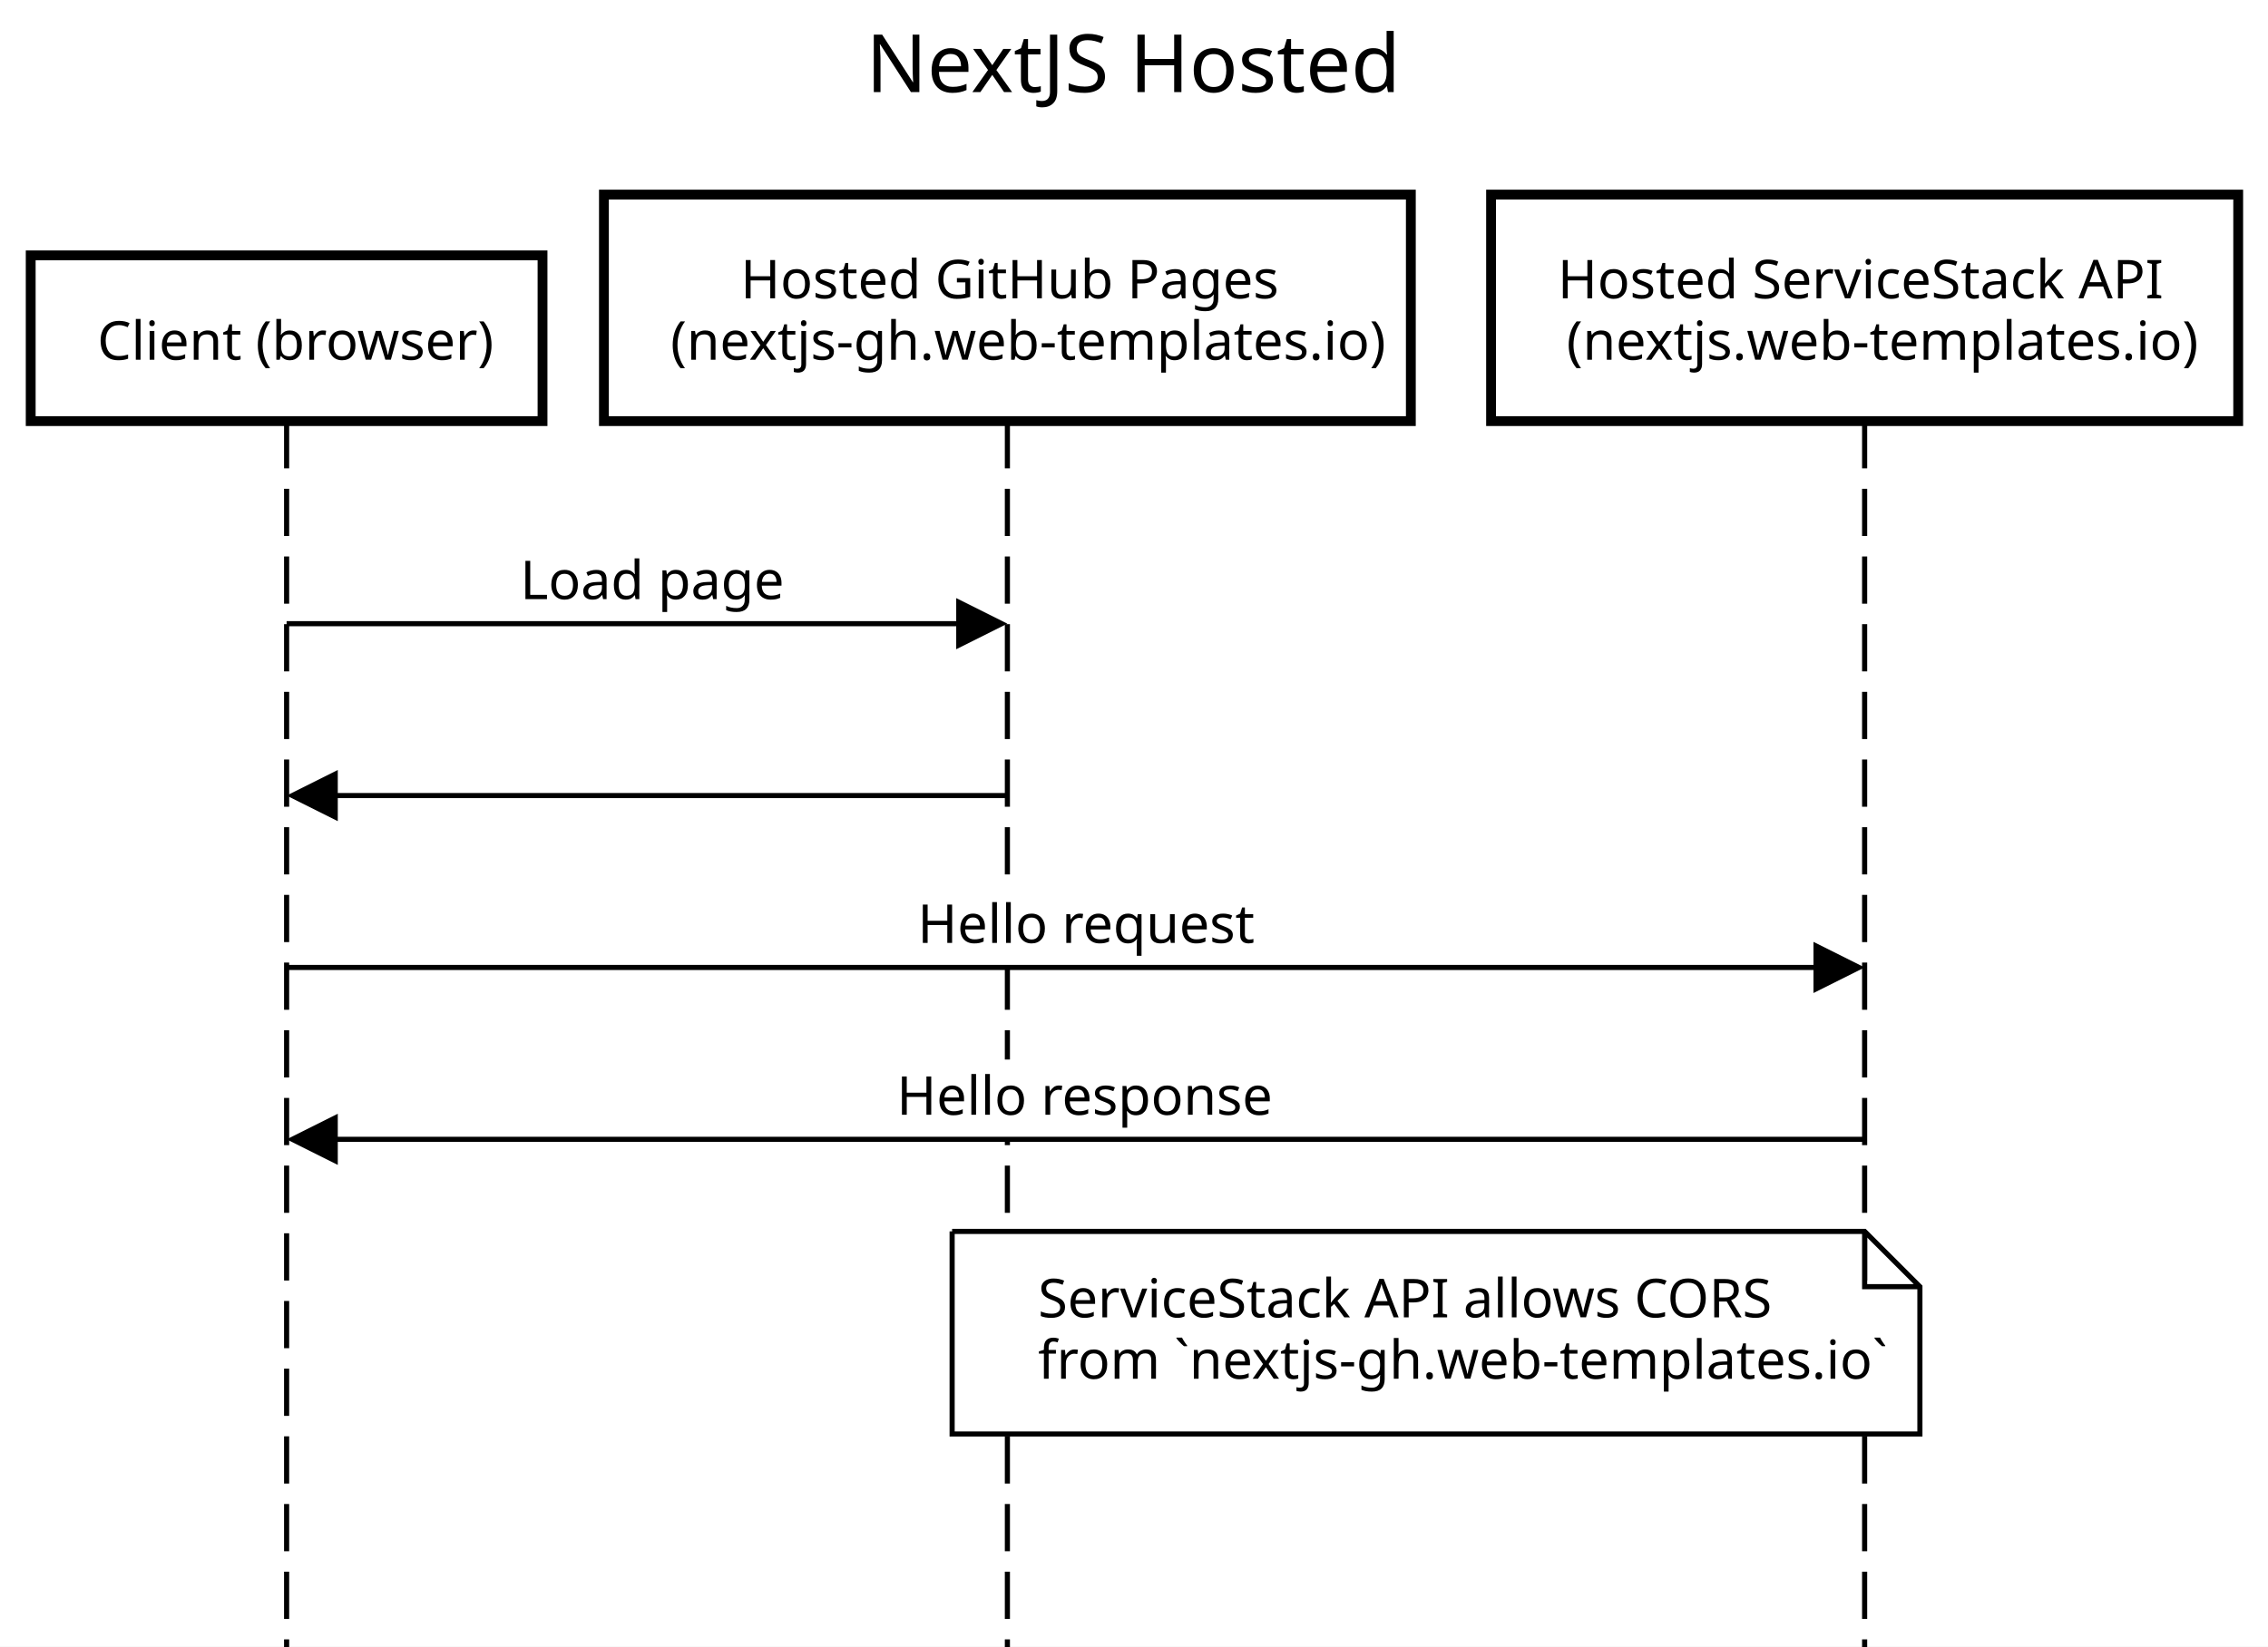
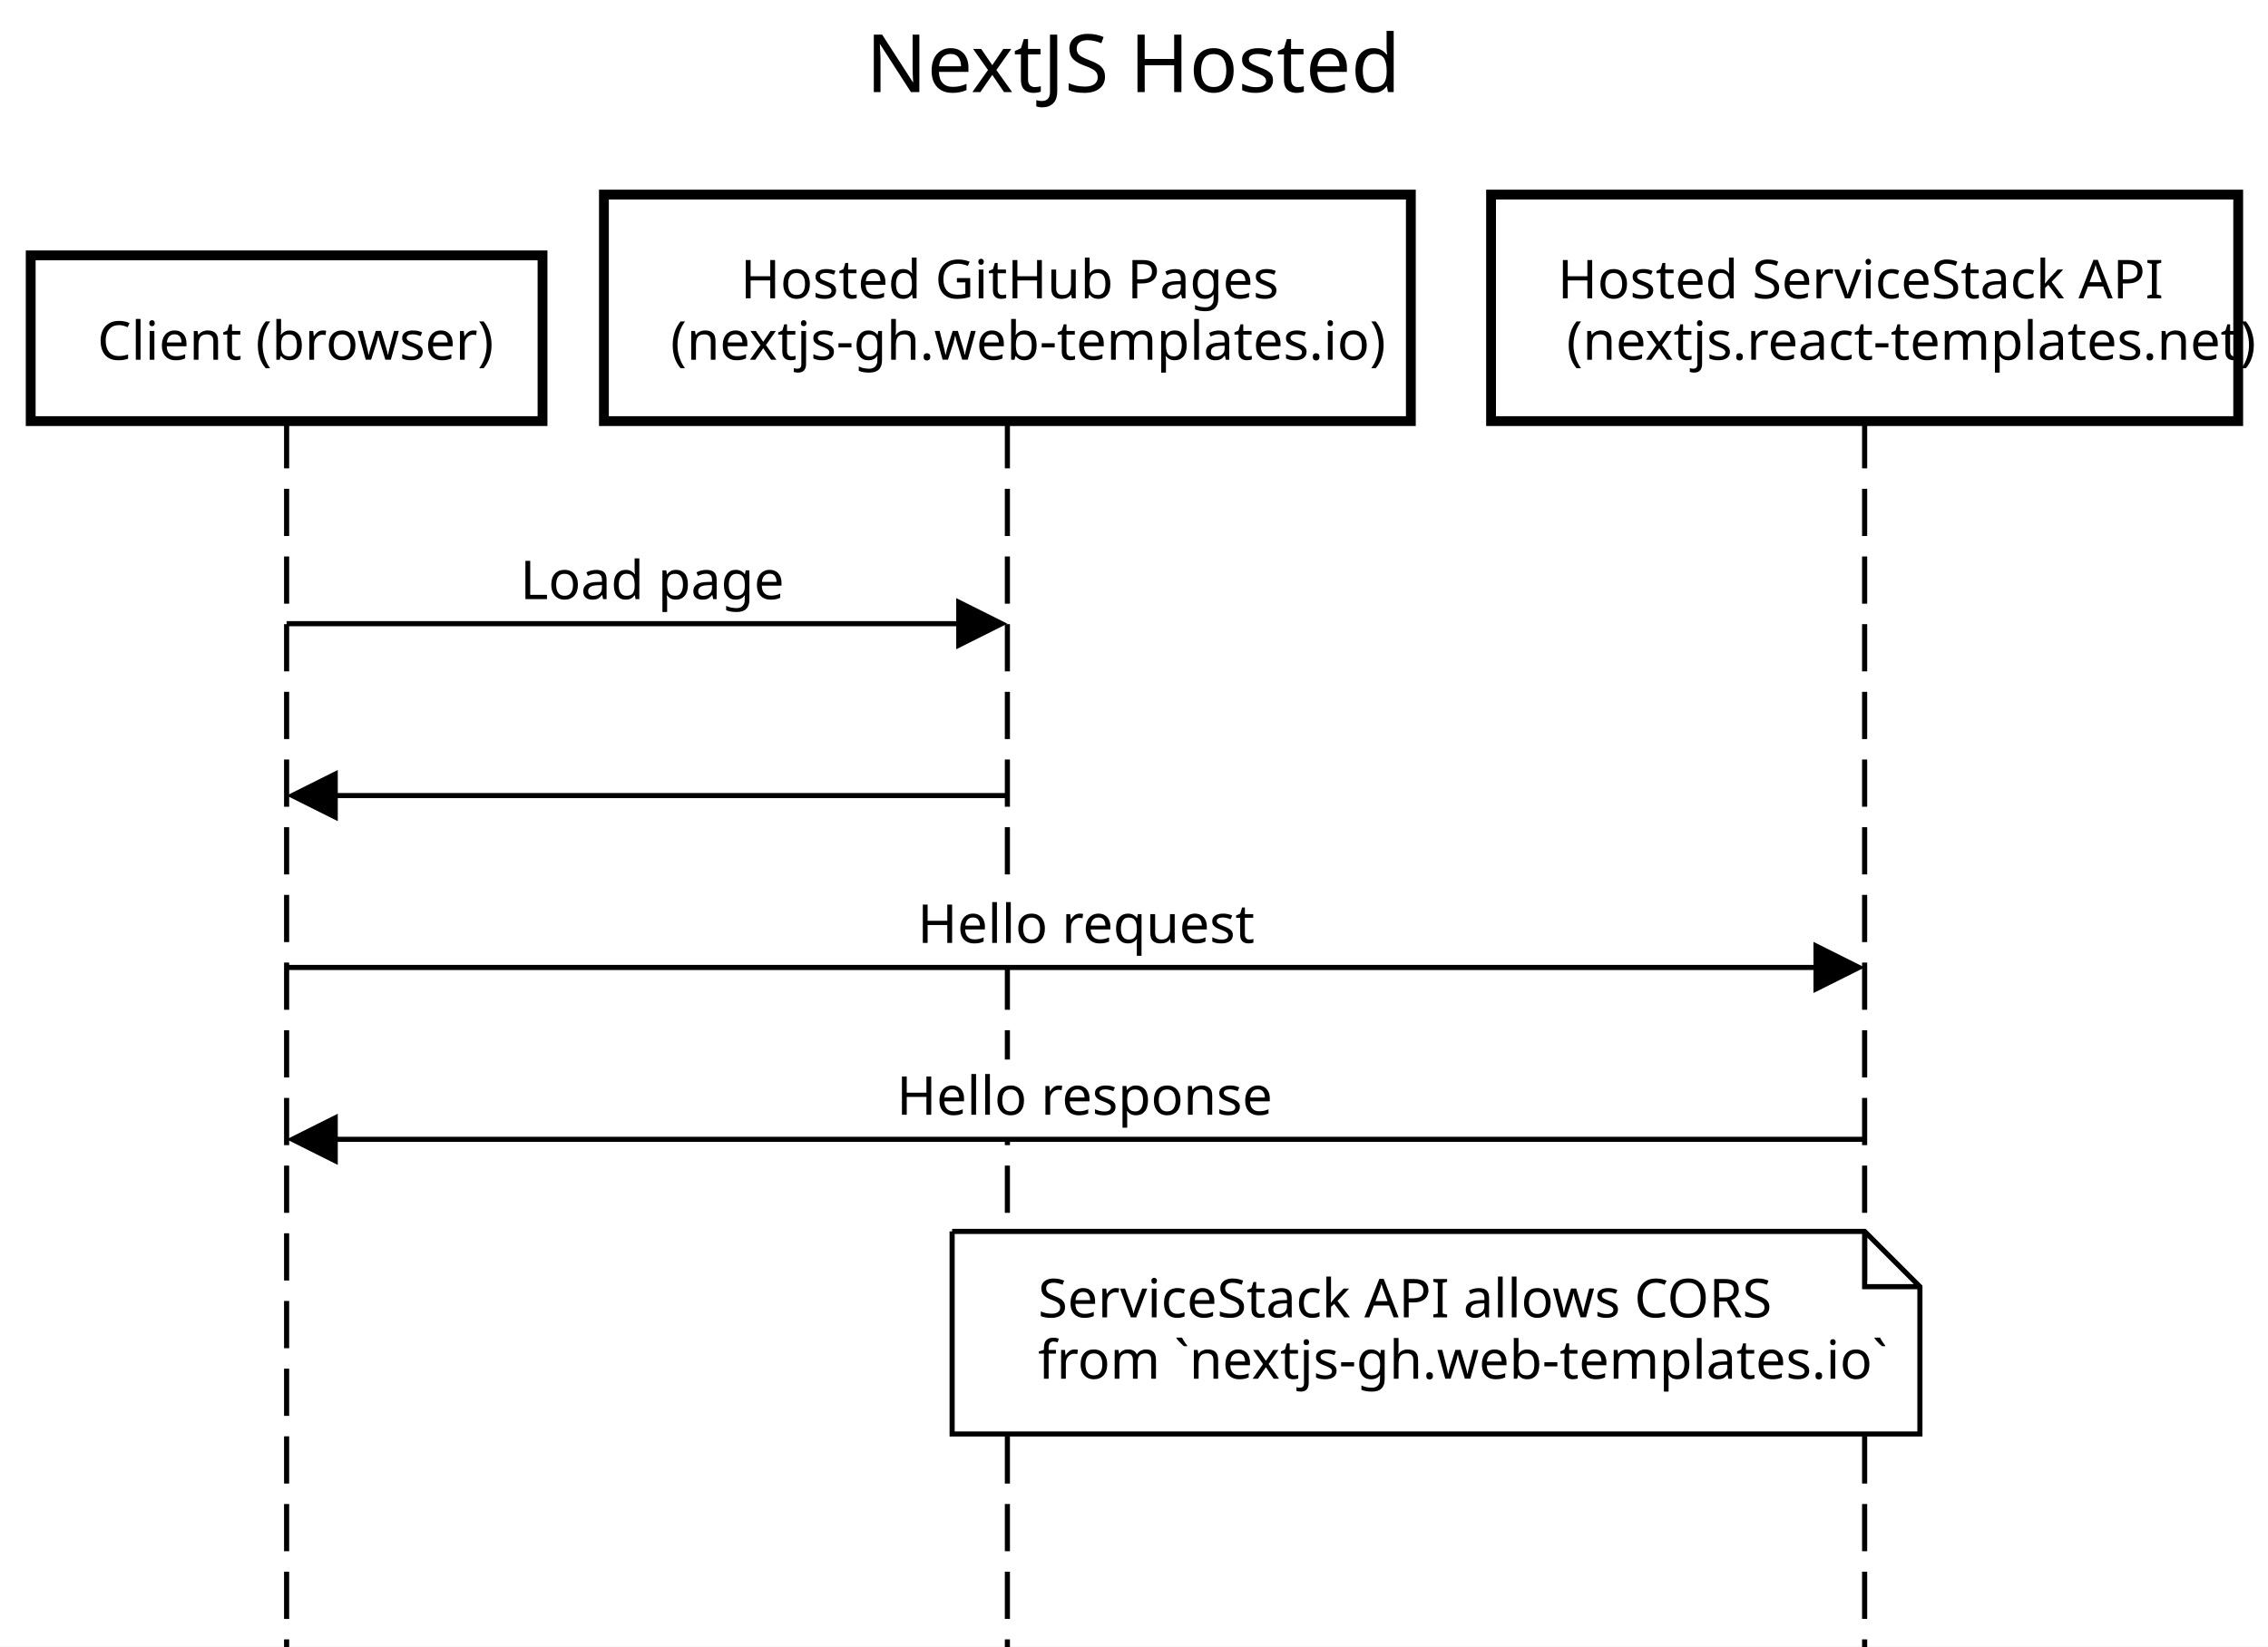
<svg xmlns="http://www.w3.org/2000/svg" version="1.1" width="789" height="573">
  <defs />
  <g>
    <g />
    <g />
    <g />
    <g />
    <g />
    <g />
    <g />
    <g />
    <g />
    <g />
    <g />
    <g />
    <g>
      <rect fill="white" stroke="none" x="0" y="0" width="789" height="573" />
    </g>
    <g>
      <text fill="black" stroke="none" font-family="sans-serif" font-size="21pt" font-style="normal" font-weight="normal" text-decoration="normal" x="301.266" y="32.042" text-anchor="start" dominant-baseline="alphabetic" xml:space="preserve">NextJS Hosted</text>
    </g>
    <g />
    <g>
      <path fill="none" stroke="black" paint-order="fill stroke markers" d=" M 99.708 146.539 L 99.708 573.768" stroke-miterlimit="10" stroke-width="1.78" stroke-dasharray="16.432,7.12" />
      <path fill="none" stroke="black" paint-order="fill stroke markers" d=" M 350.454 146.539 L 350.454 573.768" stroke-miterlimit="10" stroke-width="1.78" stroke-dasharray="16.432,7.12" />
      <path fill="none" stroke="black" paint-order="fill stroke markers" d=" M 648.675 146.539 L 648.675 573.768" stroke-miterlimit="10" stroke-width="1.78" stroke-dasharray="16.432,7.12" />
    </g>
    <g>
      <path fill="none" stroke="none" />
      <g>
        <path fill="white" stroke="black" paint-order="fill stroke markers" d=" M 10.681 88.864 L 188.735 88.864 L 188.735 146.539 L 10.681 146.539 L 10.681 88.864 Z" stroke-miterlimit="10" stroke-width="3.418" stroke-dasharray="" />
      </g>
      <g>
        <g />
        <text fill="black" stroke="none" font-family="sans-serif" font-size="14pt" font-style="normal" font-weight="normal" text-decoration="normal" x="33.858" y="125.178" text-anchor="start" dominant-baseline="alphabetic" xml:space="preserve">Client (browser)</text>
      </g>
      <path fill="none" stroke="none" />
      <g>
        <path fill="white" stroke="black" paint-order="fill stroke markers" d=" M 210.096 67.716 L 490.811 67.716 L 490.811 146.539 L 210.096 146.539 L 210.096 67.716 Z" stroke-miterlimit="10" stroke-width="3.418" stroke-dasharray="" />
      </g>
      <g>
        <text fill="black" stroke="none" font-family="sans-serif" font-size="14pt" font-style="normal" font-weight="normal" text-decoration="normal" x="257.634" y="103.816" text-anchor="start" dominant-baseline="alphabetic" xml:space="preserve">Hosted GitHub Pages </text>
        <text fill="black" stroke="none" font-family="sans-serif" font-size="14pt" font-style="normal" font-weight="normal" text-decoration="normal" x="233.274" y="125.178" text-anchor="start" dominant-baseline="alphabetic" xml:space="preserve">(nextjs-gh.web-templates.io)</text>
      </g>
      <path fill="none" stroke="none" />
      <g>
        <path fill="white" stroke="black" paint-order="fill stroke markers" d=" M 518.718 67.716 L 778.632 67.716 L 778.632 146.539 L 518.718 146.539 L 518.718 67.716 Z" stroke-miterlimit="10" stroke-width="3.418" stroke-dasharray="" />
      </g>
      <g>
        <text fill="black" stroke="none" font-family="sans-serif" font-size="14pt" font-style="normal" font-weight="normal" text-decoration="normal" x="541.895" y="103.816" text-anchor="start" dominant-baseline="alphabetic" xml:space="preserve">Hosted ServiceStack API </text>
-         <text fill="black" stroke="none" font-family="sans-serif" font-size="14pt" font-style="normal" font-weight="normal" text-decoration="normal" x="544.985" y="125.178" text-anchor="start" dominant-baseline="alphabetic" xml:space="preserve">(nextjs.web-templates.io)</text>
+         <text fill="black" stroke="none" font-family="sans-serif" font-size="14pt" font-style="normal" font-weight="normal" text-decoration="normal" x="544.985" y="125.178" text-anchor="start" dominant-baseline="alphabetic" xml:space="preserve">(nextjs.react-templates.net)</text>
      </g>
    </g>
    <g>
      <g>
        <g>
          <rect fill="white" stroke="none" x="177.766" y="189.262" width="94.628" height="27.77" />
        </g>
        <text fill="black" stroke="none" font-family="sans-serif" font-size="14pt" font-style="normal" font-weight="normal" text-decoration="normal" x="180.971" y="208.487" text-anchor="start" dominant-baseline="alphabetic" xml:space="preserve">Load page</text>
      </g>
      <g>
        <path fill="none" stroke="black" paint-order="fill stroke markers" d=" M 99.708 217.032 L 332.866 217.032" stroke-miterlimit="10" stroke-width="1.78" stroke-dasharray="" />
        <g transform="translate(350.4535,217.032) translate(-350.4535,-217.032)">
          <path fill="black" stroke="none" paint-order="stroke fill markers" d=" M 332.652 208.131 L 350.454 217.032 L 332.652 225.933 Z" />
        </g>
      </g>
      <g>
        <g>
          <rect fill="white" stroke="none" x="221.876" y="249.074" width="6.408" height="27.77" />
        </g>
        <text fill="black" stroke="none" font-family="sans-serif" font-size="14pt" font-style="normal" font-weight="normal" text-decoration="normal" x="225.081" y="268.299" text-anchor="start" dominant-baseline="alphabetic" xml:space="preserve" />
      </g>
      <g>
        <path fill="none" stroke="black" paint-order="fill stroke markers" d=" M 350.454 276.844 L 117.295 276.844" stroke-miterlimit="10" stroke-width="1.78" stroke-dasharray="" />
        <g transform="translate(99.70785,276.844) translate(-99.70785,-276.844)">
          <path fill="black" stroke="none" paint-order="stroke fill markers" d=" M 117.509 267.943 L 99.708 276.844 L 117.509 285.745 Z" />
        </g>
      </g>
      <g>
        <g>
          <rect fill="white" stroke="none" x="316.017" y="308.886" width="116.348" height="27.77" />
        </g>
        <text fill="black" stroke="none" font-family="sans-serif" font-size="14pt" font-style="normal" font-weight="normal" text-decoration="normal" x="319.221" y="328.111" text-anchor="start" dominant-baseline="alphabetic" xml:space="preserve">Hello request</text>
      </g>
      <g>
        <path fill="none" stroke="black" paint-order="fill stroke markers" d=" M 99.708 336.656 L 631.087 336.656" stroke-miterlimit="10" stroke-width="1.78" stroke-dasharray="" />
        <g transform="translate(648.675,336.656) translate(-648.675,-336.656)">
          <path fill="black" stroke="none" paint-order="stroke fill markers" d=" M 630.874 327.755 L 648.675 336.656 L 630.874 345.557 Z" />
        </g>
      </g>
      <g>
        <g>
          <rect fill="white" stroke="none" x="308.757" y="368.698" width="130.868" height="27.77" />
        </g>
        <text fill="black" stroke="none" font-family="sans-serif" font-size="14pt" font-style="normal" font-weight="normal" text-decoration="normal" x="311.961" y="387.923" text-anchor="start" dominant-baseline="alphabetic" xml:space="preserve">Hello response</text>
      </g>
      <g>
        <path fill="none" stroke="black" paint-order="fill stroke markers" d=" M 648.675 396.468 L 117.295 396.468" stroke-miterlimit="10" stroke-width="1.78" stroke-dasharray="" />
        <g transform="translate(99.70785,396.4679) translate(-99.70785,-396.4679)">
          <path fill="black" stroke="none" paint-order="stroke fill markers" d=" M 117.509 387.567 L 99.708 396.468 L 117.509 405.369 Z" />
        </g>
      </g>
      <path fill="white" stroke="black" paint-order="fill stroke markers" d=" M 331.228 428.51 L 648.675 428.51 L 667.9 447.735 L 667.9 499.003 L 331.228 499.003 L 331.228 428.51 M 648.675 428.51 L 648.675 447.735 L 667.9 447.735" stroke-miterlimit="10" stroke-width="1.78" stroke-dasharray="" />
      <g>
        <text fill="black" stroke="none" font-family="sans-serif" font-size="14pt" font-style="normal" font-weight="normal" text-decoration="normal" x="361.134" y="458.416" text-anchor="start" dominant-baseline="alphabetic" xml:space="preserve">ServiceStack API allows CORS </text>
        <text fill="black" stroke="none" font-family="sans-serif" font-size="14pt" font-style="normal" font-weight="normal" text-decoration="normal" x="361.134" y="479.777" text-anchor="start" dominant-baseline="alphabetic" xml:space="preserve">from `nextjs-gh.web-templates.io`</text>
      </g>
    </g>
    <g />
  </g>
</svg>
